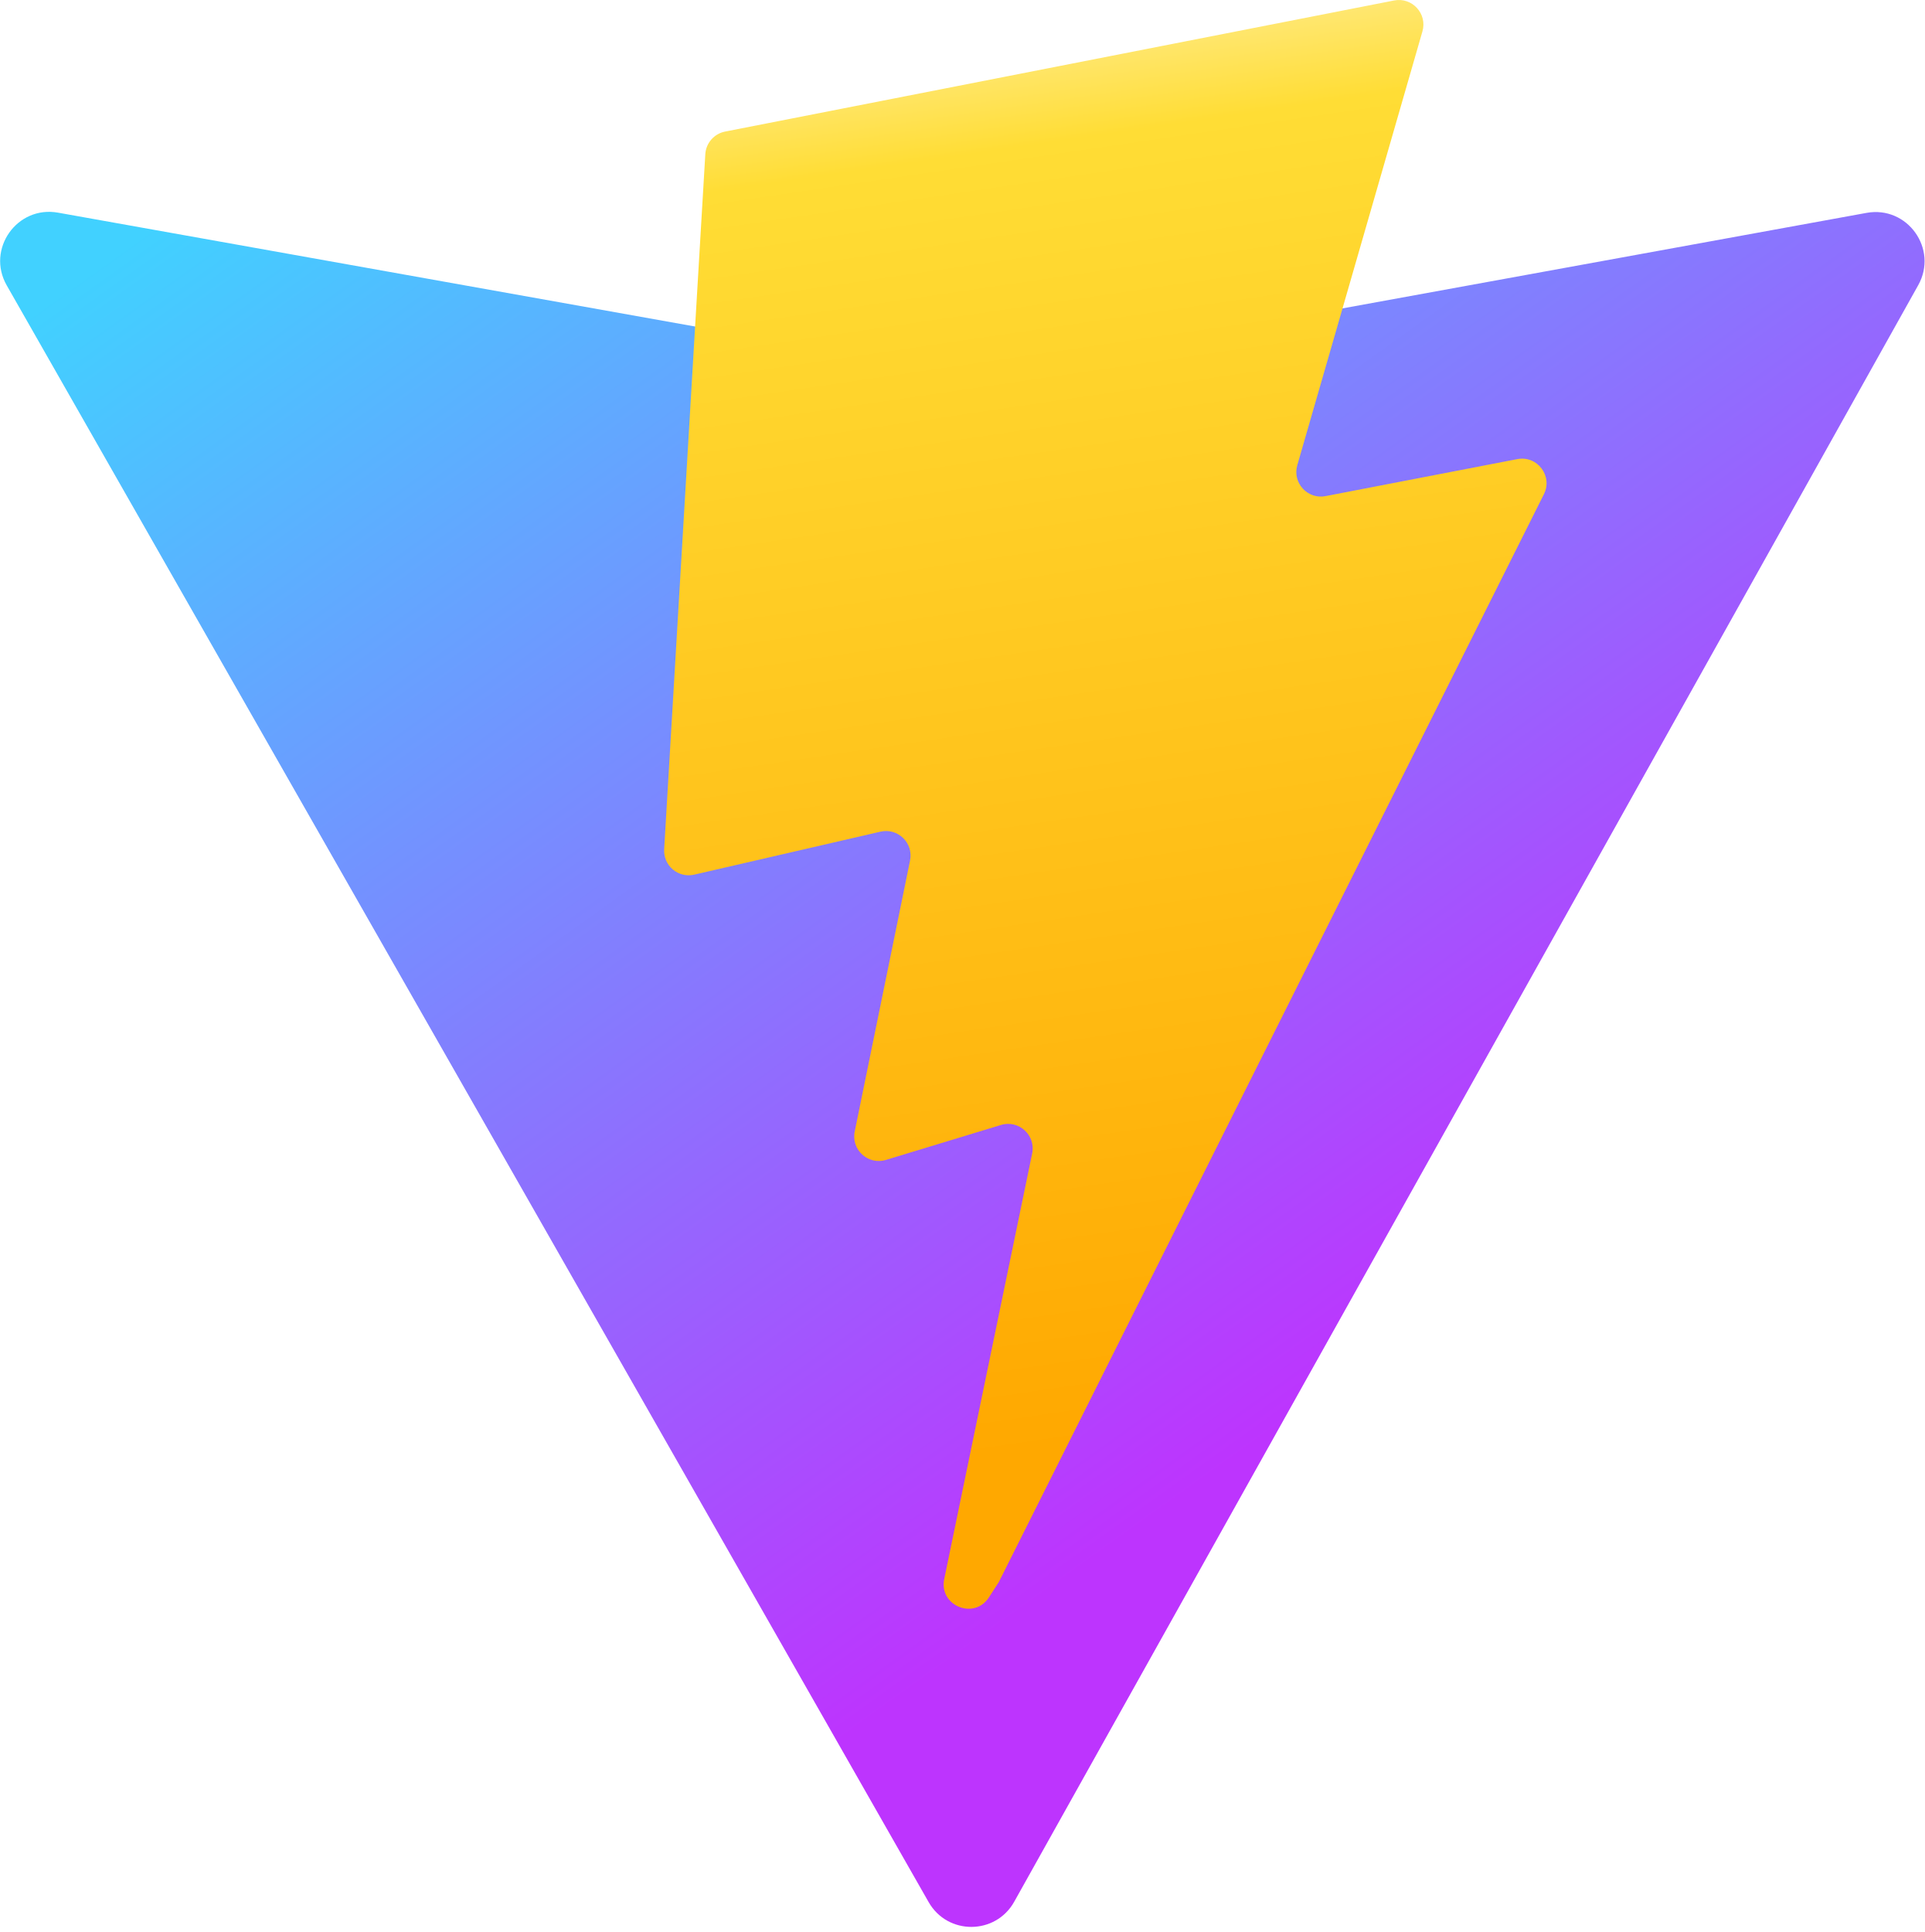
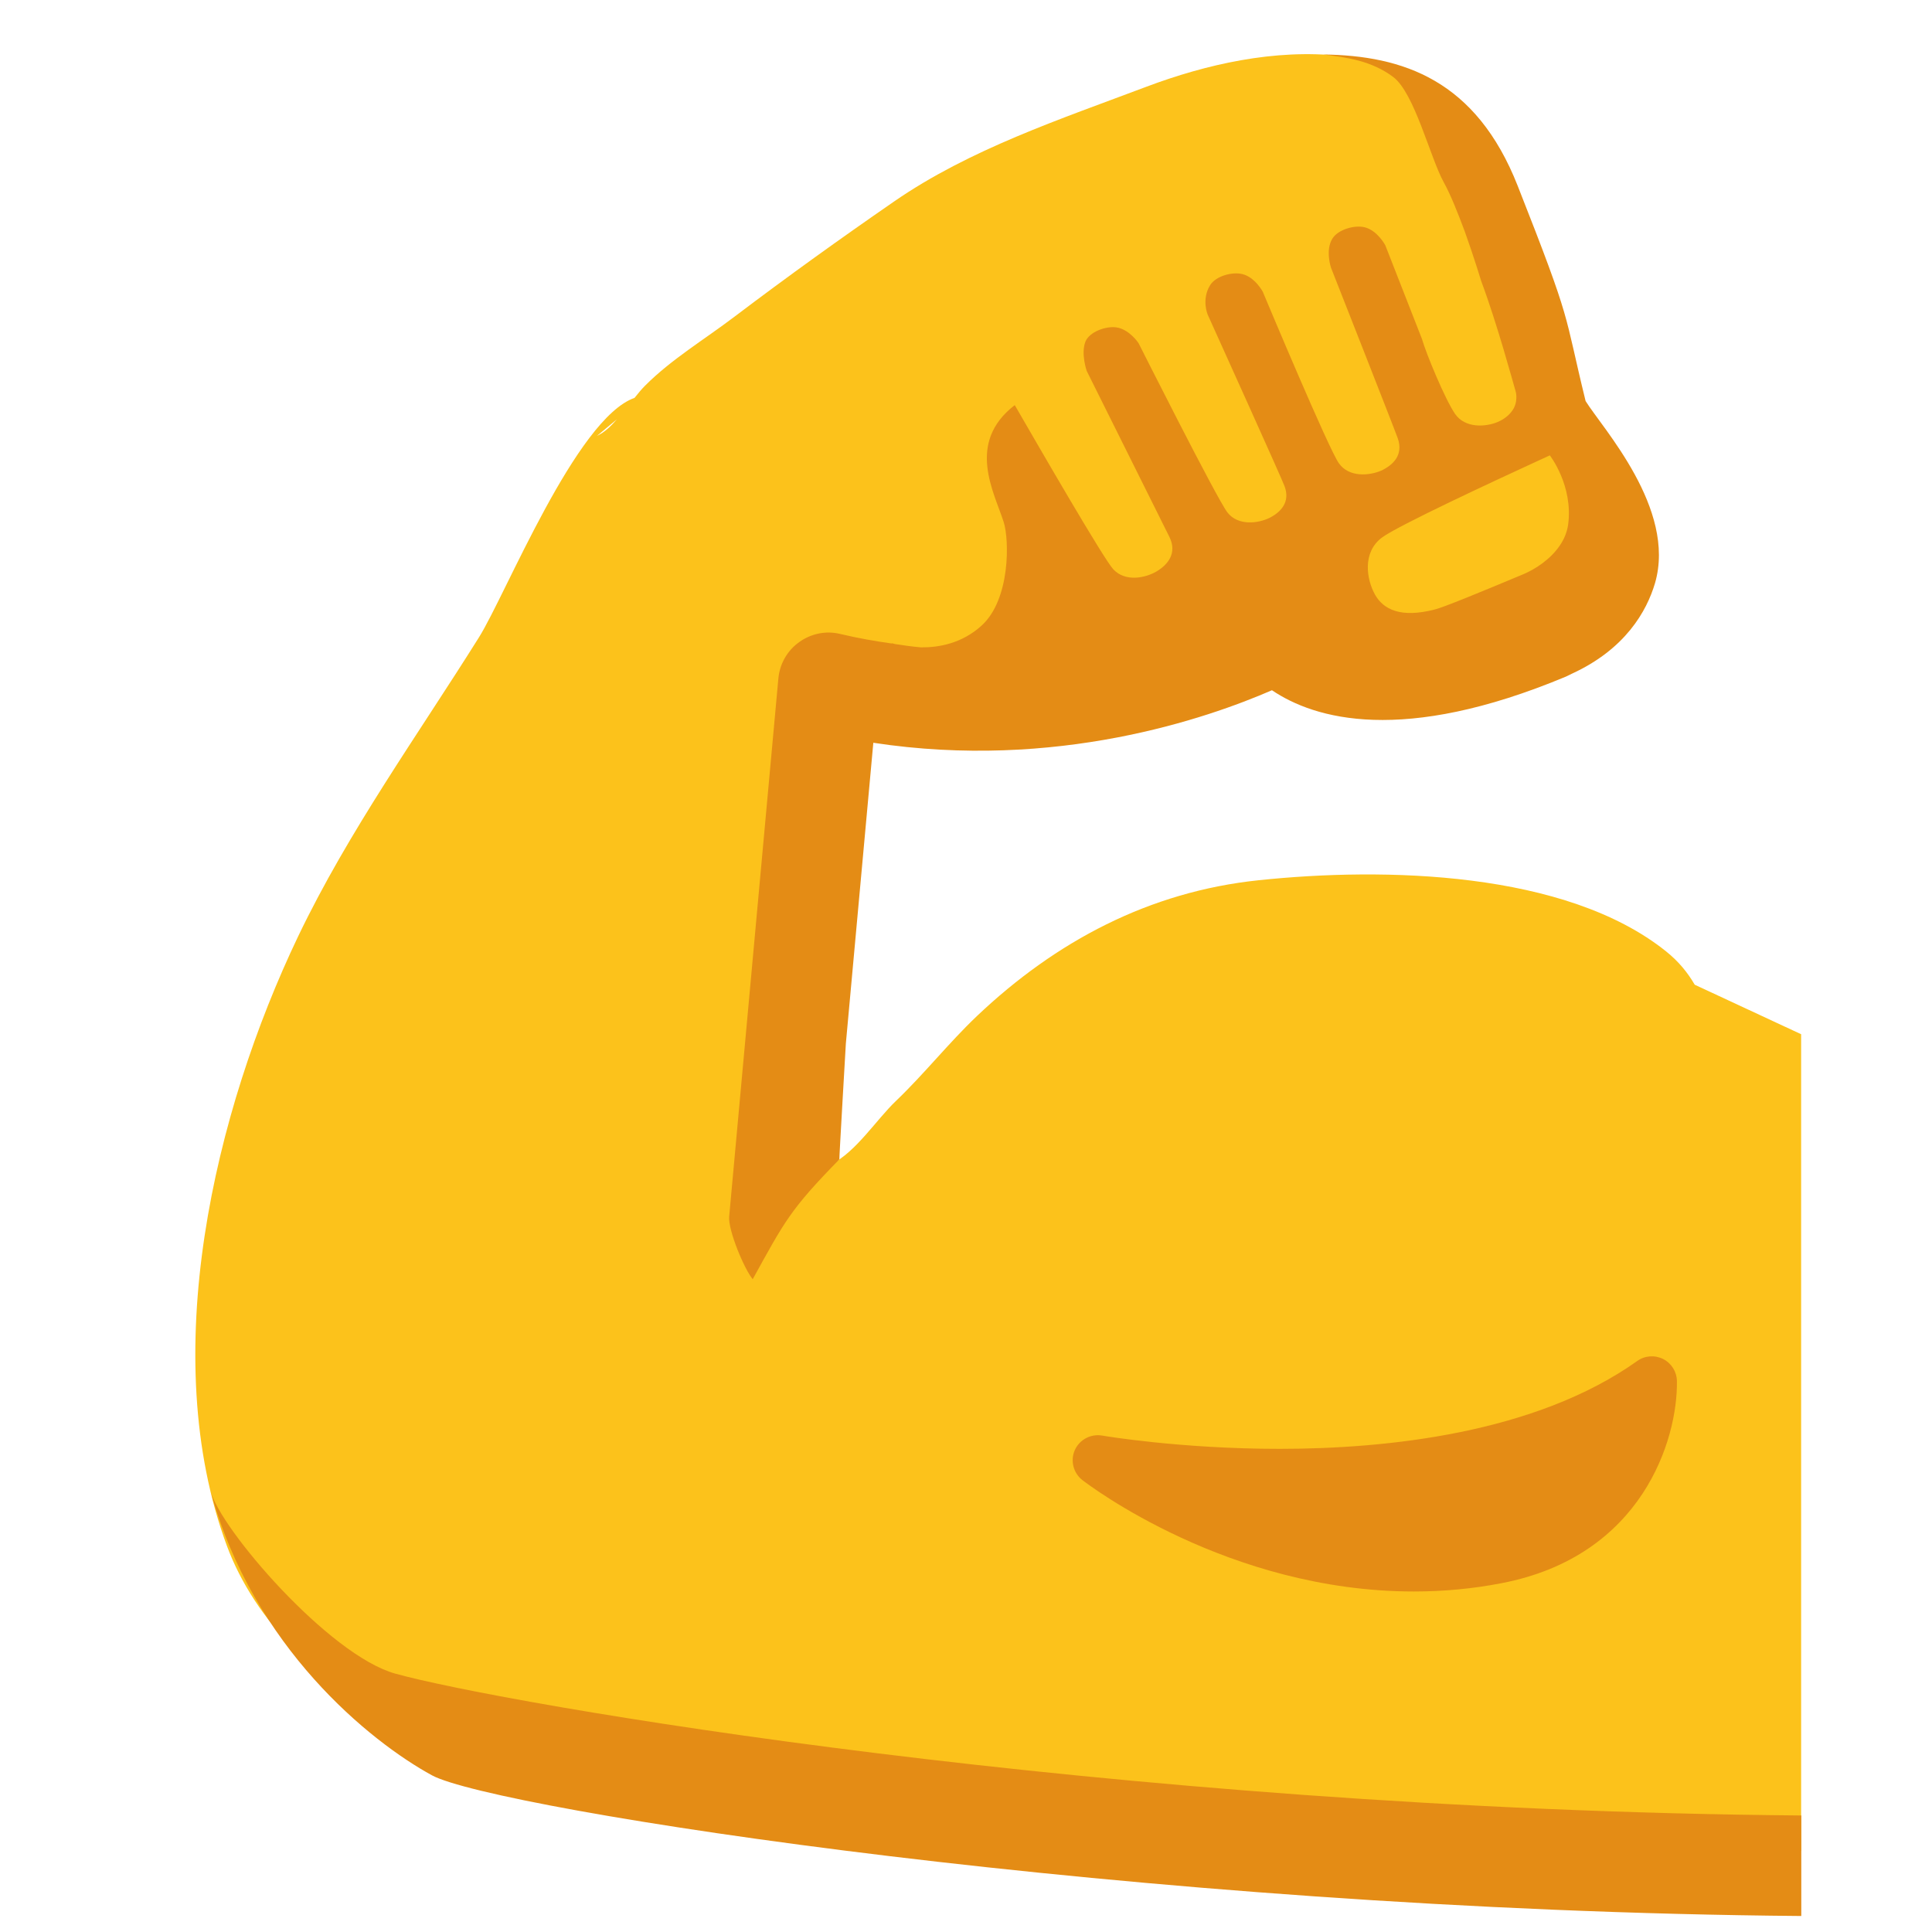
- <svg xmlns="http://www.w3.org/2000/svg" aria-hidden="true" role="img" class="iconify iconify--logos" width="31.88" height="32" preserveAspectRatio="xMidYMid meet" viewBox="0 0 256 257">
-   <defs>
-     <linearGradient id="IconifyId1813088fe1fbc01fb466" x1="-.828%" x2="57.636%" y1="7.652%" y2="78.411%">
-       <stop offset="0%" stop-color="#41D1FF" />
-       <stop offset="100%" stop-color="#BD34FE" />
-     </linearGradient>
-     <linearGradient id="IconifyId1813088fe1fbc01fb467" x1="43.376%" x2="50.316%" y1="2.242%" y2="89.03%">
-       <stop offset="0%" stop-color="#FFEA83" />
-       <stop offset="8.333%" stop-color="#FFDD35" />
-       <stop offset="100%" stop-color="#FFA800" />
-     </linearGradient>
-   </defs>
-   <path fill="url(#IconifyId1813088fe1fbc01fb466)" d="M255.153 37.938L134.897 252.976c-2.483 4.44-8.862 4.466-11.382.048L.875 37.958c-2.746-4.814 1.371-10.646 6.827-9.67l120.385 21.517a6.537 6.537 0 0 0 2.322-.004l117.867-21.483c5.438-.991 9.574 4.796 6.877 9.62Z" />
-   <path fill="url(#IconifyId1813088fe1fbc01fb467)" d="M185.432.063L96.44 17.501a3.268 3.268 0 0 0-2.634 3.014l-5.474 92.456a3.268 3.268 0 0 0 3.997 3.378l24.777-5.718c2.318-.535 4.413 1.507 3.936 3.838l-7.361 36.047c-.495 2.426 1.782 4.5 4.151 3.78l15.304-4.649c2.372-.72 4.652 1.36 4.15 3.788l-11.698 56.621c-.732 3.542 3.979 5.473 5.943 2.437l1.313-2.028l72.516-144.72c1.215-2.423-.88-5.186-3.54-4.672l-25.505 4.922c-2.396.462-4.435-1.77-3.759-4.114l16.646-57.705c.677-2.35-1.37-4.583-3.769-4.113Z" />
+ <svg xmlns="http://www.w3.org/2000/svg" width="128" height="128" style="enable-background:new 0 0 128 128;">
+   <g>
+     <path d="M112.28,65.24c-0.46-0.79-1.05-1.53-1.9-2.21c-6.65-5.33-18.68-5.59-27.01-4.71 c-7.22,0.76-13.41,4.03-18.65,9c-1.89,1.8-3.46,3.8-5.36,5.62c-1.31,1.25-2.64,3.37-4.28,4.19c-2.74,1.36-3.21-0.24-3.21-2.72 c0.03-5.6,0.91-10.74,1.6-16.21c0.35-2.83,0.77-5.6,1.09-8.42c0.29-2.65,1.14-3.14,3.74-3.21c4.79-0.13,9.67-0.59,14.06-2.01 c4.38-1.41,9.12-3.35,13.79-3.35c2.55,0,4.51,1.4,6.96,1.61c2.34,0.2,4.63,0.08,6.82-0.67c2.21-0.76,6.52-2.34,7.57-4.69 c0.8-1.8-0.3-4.28-0.49-5.86c-0.27-2.33-2.16-2.71-3.09-4.88c-0.84-1.94-0.17-4.15-1.31-5.83c-1.11-1.65-1.36-4.05-2.12-5.9 c-0.74-1.85-1.41-3.85-2.41-5.49c-1.33-2.18-1.99-3.37-4.46-4.17c-1.58-0.51-3.1-1.43-4.78-1.62c-4.39-0.49-8.96,0.56-12.87,2.03 c-5.67,2.14-11.72,4.14-16.75,7.62c-3.59,2.48-7.03,4.95-10.57,7.63c-1.99,1.51-4.18,2.82-5.92,4.57c-0.23,0.23-0.46,0.51-0.69,0.8 c-3.87,1.36-8.54,13.05-10.31,15.87c-4.1,6.54-8.62,12.81-11.97,19.79c-5.57,11.65-9.39,27.79-4.73,40.39 c1.78,4.82,6.4,10.02,11.76,10.6c5.86,0.64,11.45,1.08,17.17,3.05c3.89,1.34,7.72,2.94,11.77,3.77c4.93,1,9.99,0.65,15,0.65 c5.11,0,4.95,0.56,10.8,0.77c1.15,0.04,3.92,0.31,5.07,0.23l2.2,0.08l30.53,1.07V68.52L112.28,65.24z M39.55,28.88l1.32-1.1 C40.48,28.23,40.06,28.64,39.55,28.88z" style="fill:#FCC21B;" />
+     <g>
+       <g>
+         <path d="M105.05,26.57c-1.49-6.08-0.82-4.93-4.5-14.26c-2.76-7.01-7.59-8.63-12.88-8.7 c1.63,0.2,3.21,0.43,4.62,1.48c1.42,1.04,2.47,5.38,3.36,6.98c0.47,0.85,0.96,2.1,1.4,3.28c0.61,1.7,1.08,3.26,1.08,3.26 c1.08,2.9,2.11,6.73,2.26,7.23c0.07,0.21,0.08,0.4,0.07,0.58c-0.01,0.23-0.07,0.43-0.16,0.61c-0.23,0.43-0.63,0.74-1.08,0.93 c-0.79,0.33-2.15,0.43-2.82-0.54c-0.66-0.96-1.93-4.03-2.19-4.96l-2.43-6.21c0,0-0.52-0.98-1.36-1.19 c-0.67-0.17-1.76,0.14-2.14,0.74c-0.49,0.77-0.1,1.93-0.1,1.93s4.23,10.74,4.43,11.32c0.38,1.11-0.33,1.77-1.1,2.13 c-0.79,0.34-2.13,0.46-2.8-0.48c-0.66-0.9-4.71-10.57-5.01-11.28l-0.03-0.08c0,0-0.52-0.98-1.36-1.18 c-0.67-0.17-1.77,0.13-2.14,0.74c-0.59,0.97-0.15,1.96-0.15,1.96c0.88,1.95,4.89,10.82,5.08,11.34c0.41,1.07-0.26,1.75-1.01,2.12 c-0.75,0.36-2.07,0.53-2.77-0.37c-0.7-0.9-5.89-11.22-5.89-11.22s-0.61-0.92-1.47-1.04c-0.68-0.1-1.79,0.29-2.05,0.95 c-0.31,0.8,0.09,1.94,0.09,1.94s5.2,10.44,5.48,11c0.52,1.07-0.1,1.82-0.84,2.27c-0.74,0.44-2.07,0.73-2.88-0.13 c-0.64-0.69-4.82-7.92-6.53-10.88c-3.26,2.51-1.34,5.81-0.73,7.76c0.37,1.16,0.45,5.11-1.47,6.85c-1.3,1.18-2.82,1.45-4.01,1.44 c-0.57-0.05-1.15-0.13-1.72-0.22c-0.14-0.03-0.24-0.07-0.24-0.07s0.04,0.03,0.06,0.04c-1.14-0.16-2.28-0.36-3.46-0.64 c-0.95-0.23-1.93-0.02-2.71,0.54c-0.79,0.56-1.29,1.44-1.38,2.4l-3.26,35.66c-0.08,0.89,0.99,3.47,1.56,4.15 c2.11-3.83,2.49-4.62,5.74-7.94c-0.02,0.03,0.43-7.67,0.43-7.67l1.82-19.93c12.12,1.85,22.13-1.62,26.41-3.48 c2.83,1.91,8.64,3.62,19.47-0.9c0.14-0.06,0.26-0.13,0.39-0.19c3.54-1.62,4.97-4.14,5.52-6.01 C111.08,33.7,106.15,28.35,105.05,26.57z M103.89,34.78c-0.08,0.52-0.28,0.97-0.56,1.38c-0.62,0.9-1.59,1.54-2.42,1.89 c-2.82,1.18-5.25,2.18-5.85,2.33c-2.25,0.58-3.41,0.01-3.97-1c-0.56-1.01-0.84-2.78,0.46-3.76c1.05-0.79,7.63-3.84,10.15-5 c0.6-0.28,0.98-0.45,0.98-0.45S104.25,32.18,103.89,34.78z" style="fill:#E48C15;" />
+         <path d="M119.35,120.28c-45.93-0.39-86.23-7.46-93.17-9.4c-4.4-1.23-11.63-9.63-12.24-12.13 c2.81,10.37,10.59,16.64,14.68,18.87s46.59,8.95,90.72,9.32V120.28z" style="fill:#E48C15;" />
+       </g>
+       <path d="M108.47,90.17c-6.75,4.8-16.61,5.82-23.69,5.82c-6.62,0-11.71-0.87-11.76-0.88 c-0.75-0.13-1.5,0.27-1.81,0.96c-0.31,0.7-0.1,1.52,0.5,1.99c0.39,0.3,9.66,7.38,21.96,7.38c1.96,0,3.91-0.18,5.81-0.55 c9.34-1.79,11.68-9.54,11.62-13.39c-0.01-0.62-0.36-1.18-0.91-1.46C109.63,89.76,108.97,89.81,108.47,90.17z" style="fill:#E48C15;" />
+     </g>
+   </g>
</svg>
